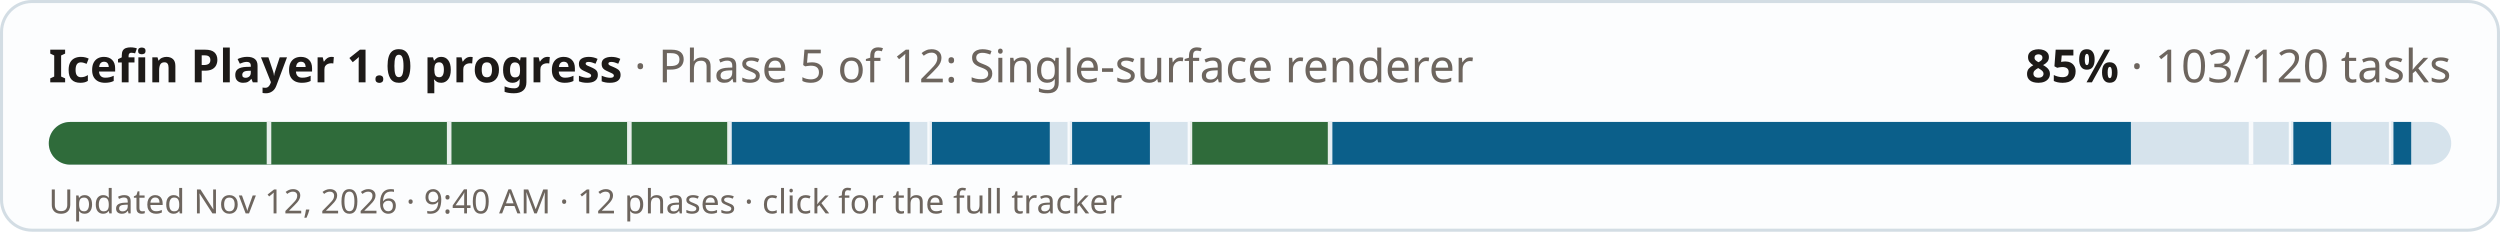
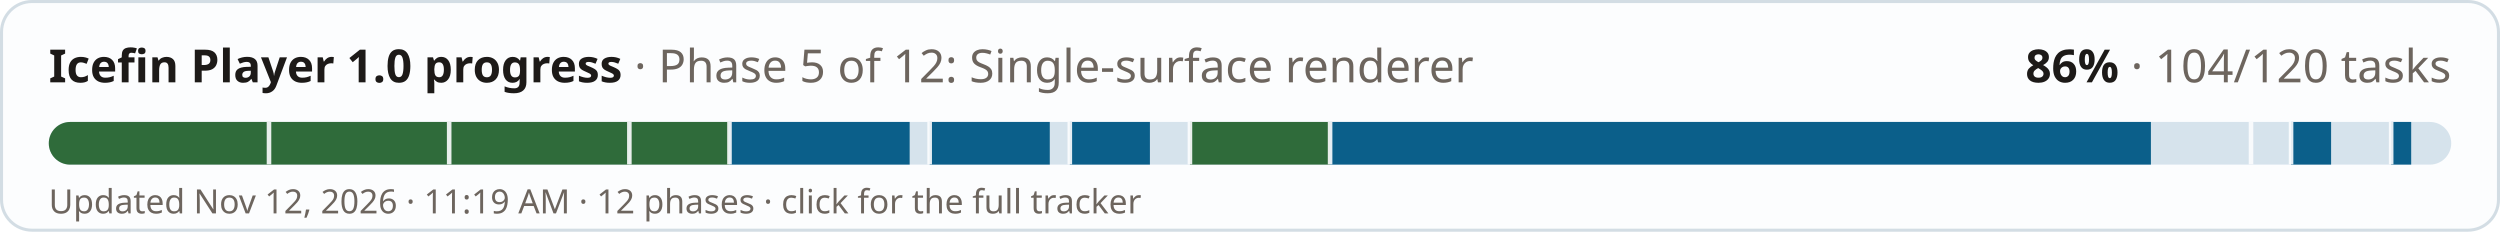
- <svg xmlns="http://www.w3.org/2000/svg" width="820" height="76" viewBox="0 0 820 76" role="img" aria-label="Icefin Player 1.0 progress: 85% (103 of 120 tasks)">
+ <svg xmlns="http://www.w3.org/2000/svg" width="820" height="76" viewBox="0 0 820 76" role="img" aria-label="Icefin Player 1.0 progress: 86% (104 of 120 tasks)">
  <style>
  .bg{fill:#fcfdfe;stroke:#d3dde4} .fg{fill:#1d1a18} .mu{fill:#6d655e} .track{fill:#d6e3ec} .done{fill:#0b5f8a} .full{fill:#2f6b3a} .tick{fill:#fcfdfe;opacity:.9}
  @media (prefers-color-scheme: dark){ .bg{fill:#1a2127;stroke:#2e3a43} .fg{fill:#f1ebe2} .mu{fill:#a99f94} .track{fill:#24384a} .done{fill:#6cb6e4} .full{fill:#6fbf7c} .tick{fill:#1a2127} }
  text{font-family:-apple-system,"Segoe UI",system-ui,"Noto Sans","DejaVu Sans",sans-serif}
</style>
  <rect class="bg" x="0.5" y="0.5" width="819" height="75" rx="10" />
  <text class="fg" x="16" y="27" font-size="15" font-weight="700">Icefin Player 1.0 progress <tspan class="mu" font-weight="400">· Phase 5 of 12: Single-surface renderer</tspan>
  </text>
-   <text class="fg" x="804" y="27" font-size="15" font-weight="700" text-anchor="end">85% <tspan class="mu" font-weight="400">· 103/120 tasks</tspan>
+   <text class="fg" x="804" y="27" font-size="15" font-weight="700" text-anchor="end">86% <tspan class="mu" font-weight="400">· 104/120 tasks</tspan>
  </text>
  <rect class="track" x="16" y="40" width="788" height="14" rx="7" />
  <clipPath id="c">
    <rect x="16" y="40" width="788" height="14" rx="7" />
  </clipPath>
  <g clip-path="url(#c)">
    <rect class="full" x="16" y="40" width="72.23" height="14" />
    <rect class="full" x="88.23" y="40" width="59.1" height="14" />
    <rect class="full" x="147.33" y="40" width="59.1" height="14" />
    <rect class="full" x="206.43" y="40" width="32.83" height="14" />
    <rect class="done" x="239.27" y="40" width="59.1" height="14" />
    <rect class="done" x="304.93" y="40" width="39.4" height="14" />
    <rect class="done" x="350.9" y="40" width="26.27" height="14" />
    <rect class="full" x="390.3" y="40" width="45.97" height="14" />
-     <rect class="done" x="436.27" y="40" width="262.67" height="14" />
+     <rect class="done" x="436.27" y="40" width="269.23" height="14" />
    <rect class="done" x="751.47" y="40" width="13.13" height="14" />
    <rect class="done" x="784.3" y="40" width="6.57" height="14" />
    <rect class="tick" x="87.48" y="40" width="1.5" height="14" />
    <rect class="tick" x="146.58" y="40" width="1.5" height="14" />
    <rect class="tick" x="205.68" y="40" width="1.5" height="14" />
    <rect class="tick" x="238.52" y="40" width="1.5" height="14" />
    <rect class="tick" x="304.18" y="40" width="1.5" height="14" />
    <rect class="tick" x="350.15" y="40" width="1.5" height="14" />
    <rect class="tick" x="389.55" y="40" width="1.5" height="14" />
    <rect class="tick" x="435.52" y="40" width="1.5" height="14" />
    <rect class="tick" x="737.58" y="40" width="1.5" height="14" />
    <rect class="tick" x="750.72" y="40" width="1.5" height="14" />
    <rect class="tick" x="783.55" y="40" width="1.5" height="14" />
  </g>
-   <text class="mu" x="16" y="70" font-size="11">Updated Nov 12, 2026 · 9:40 AM · 12 phases · click for the full tracker</text>
+   <text class="mu" x="16" y="70" font-size="11">Updated Nov 12, 2026 · 11:19 AM · 12 phases · click for the full tracker</text>
</svg>
